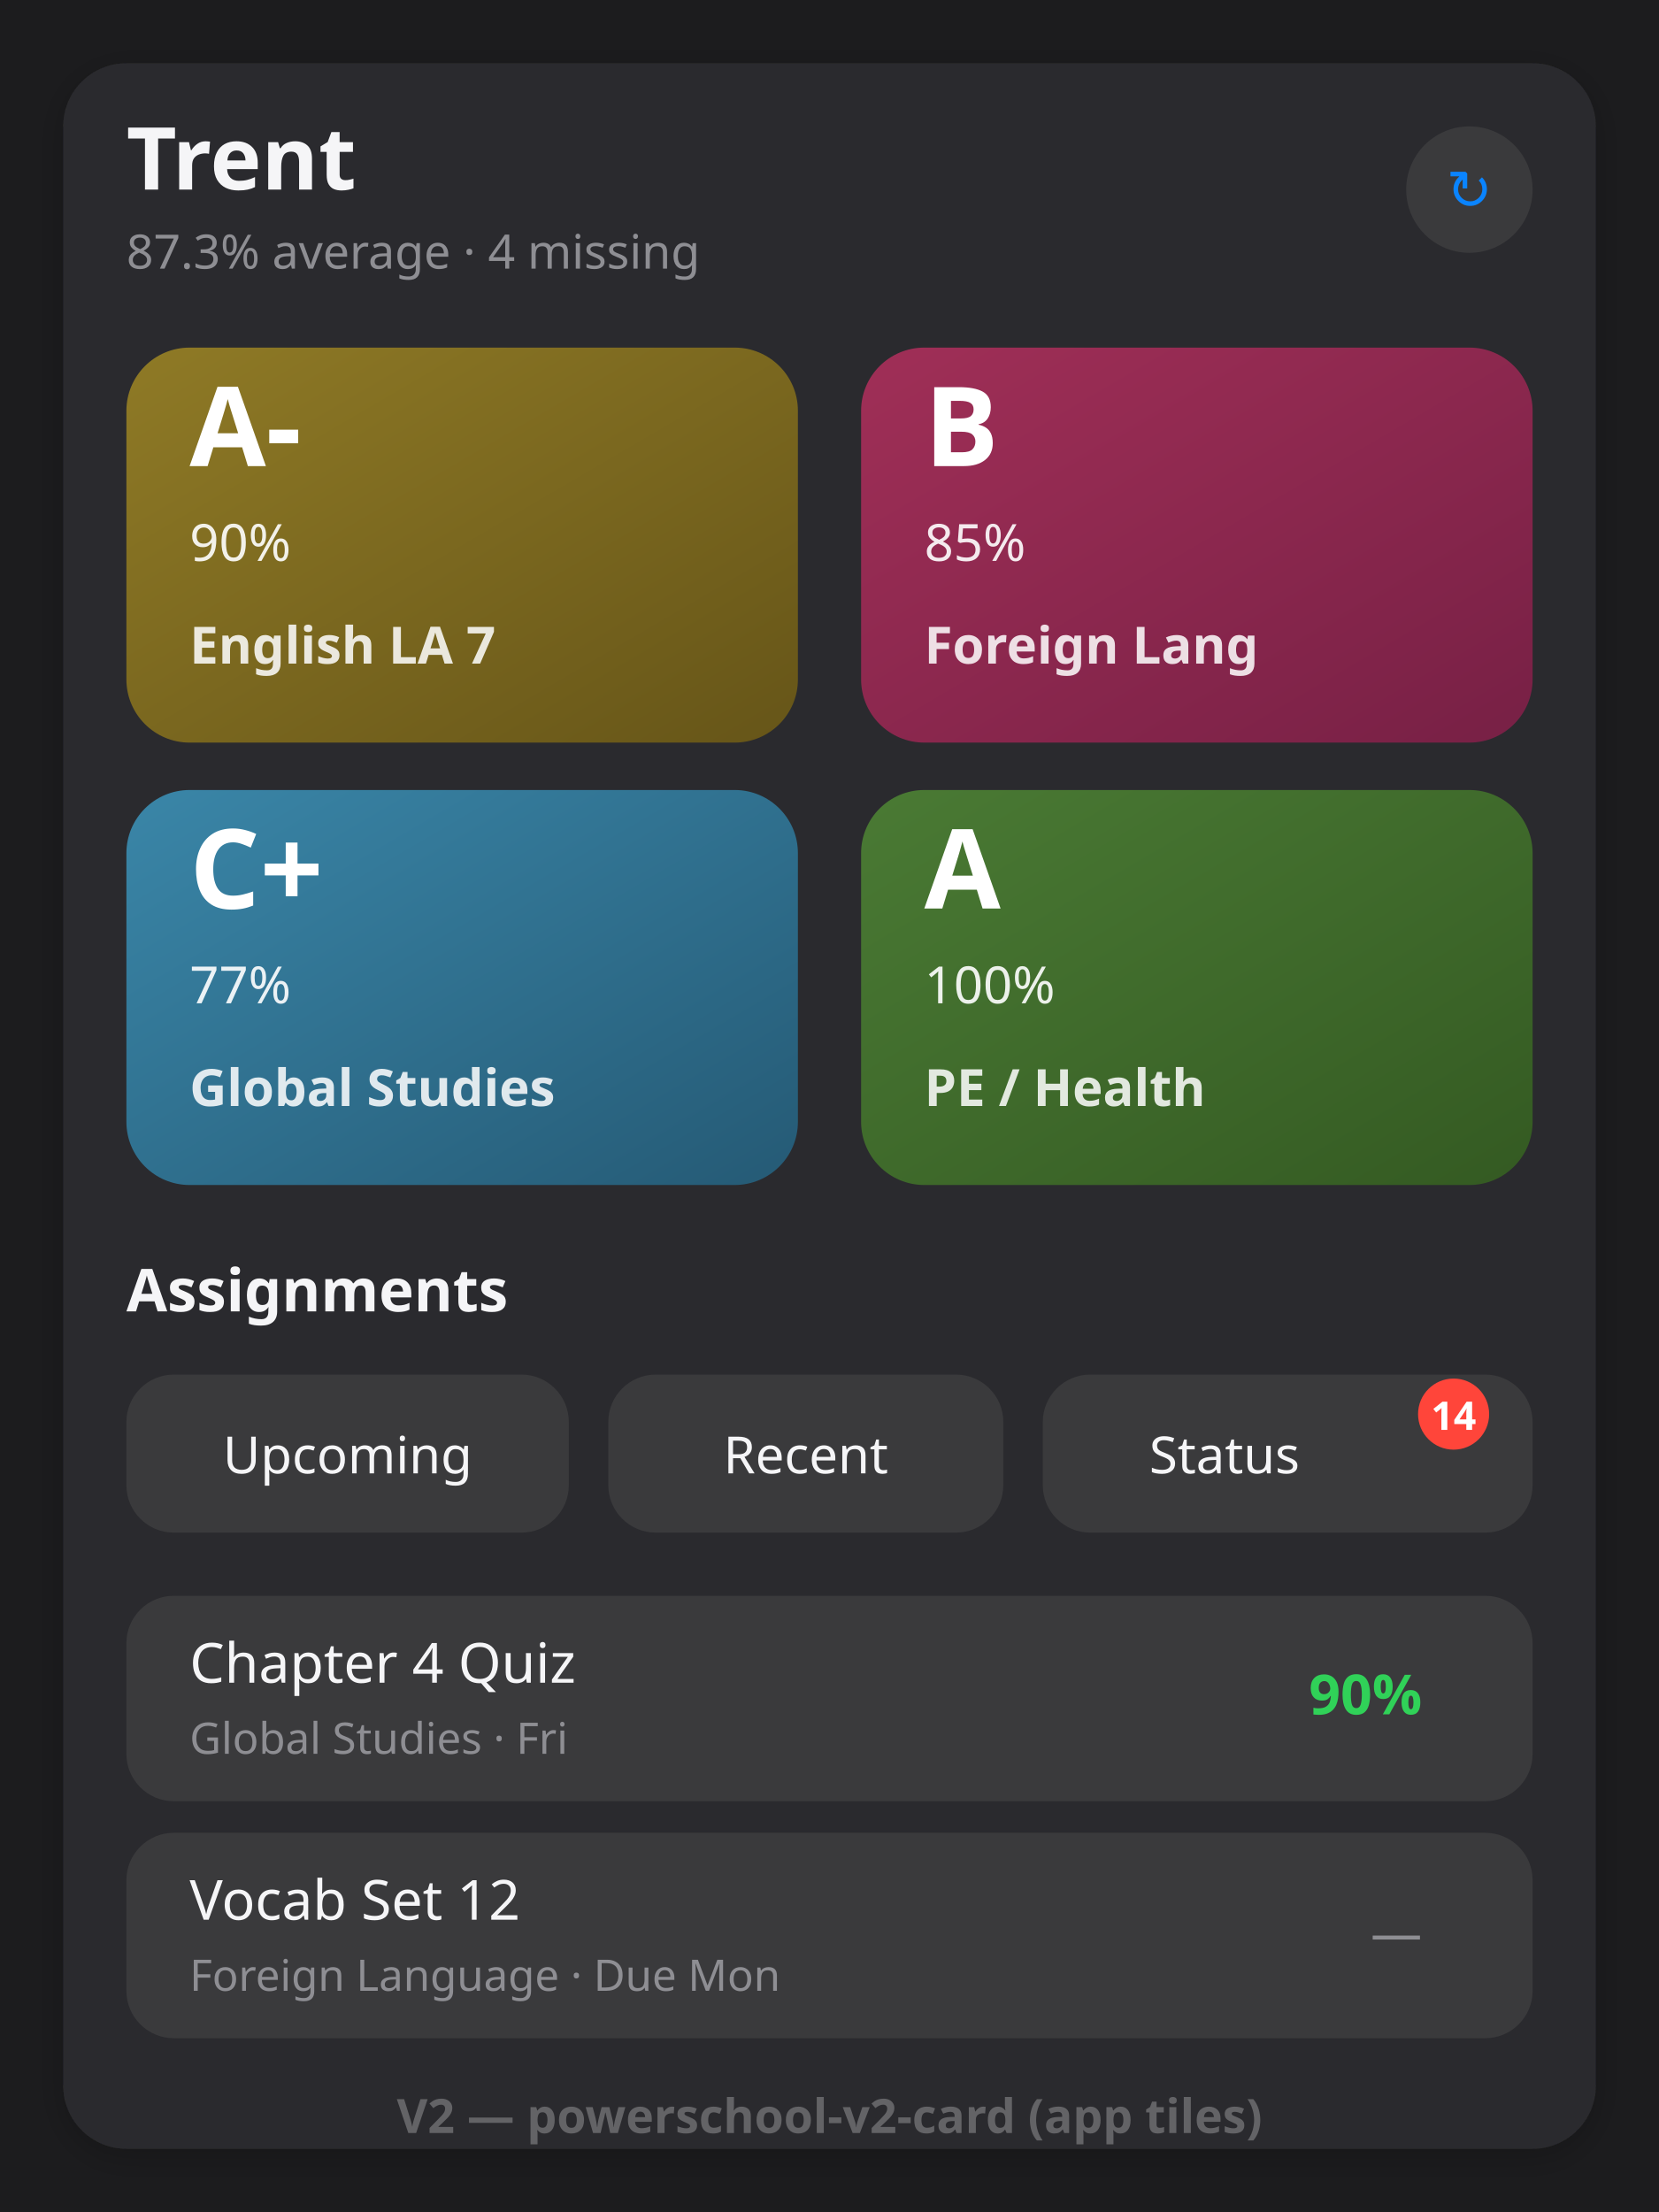
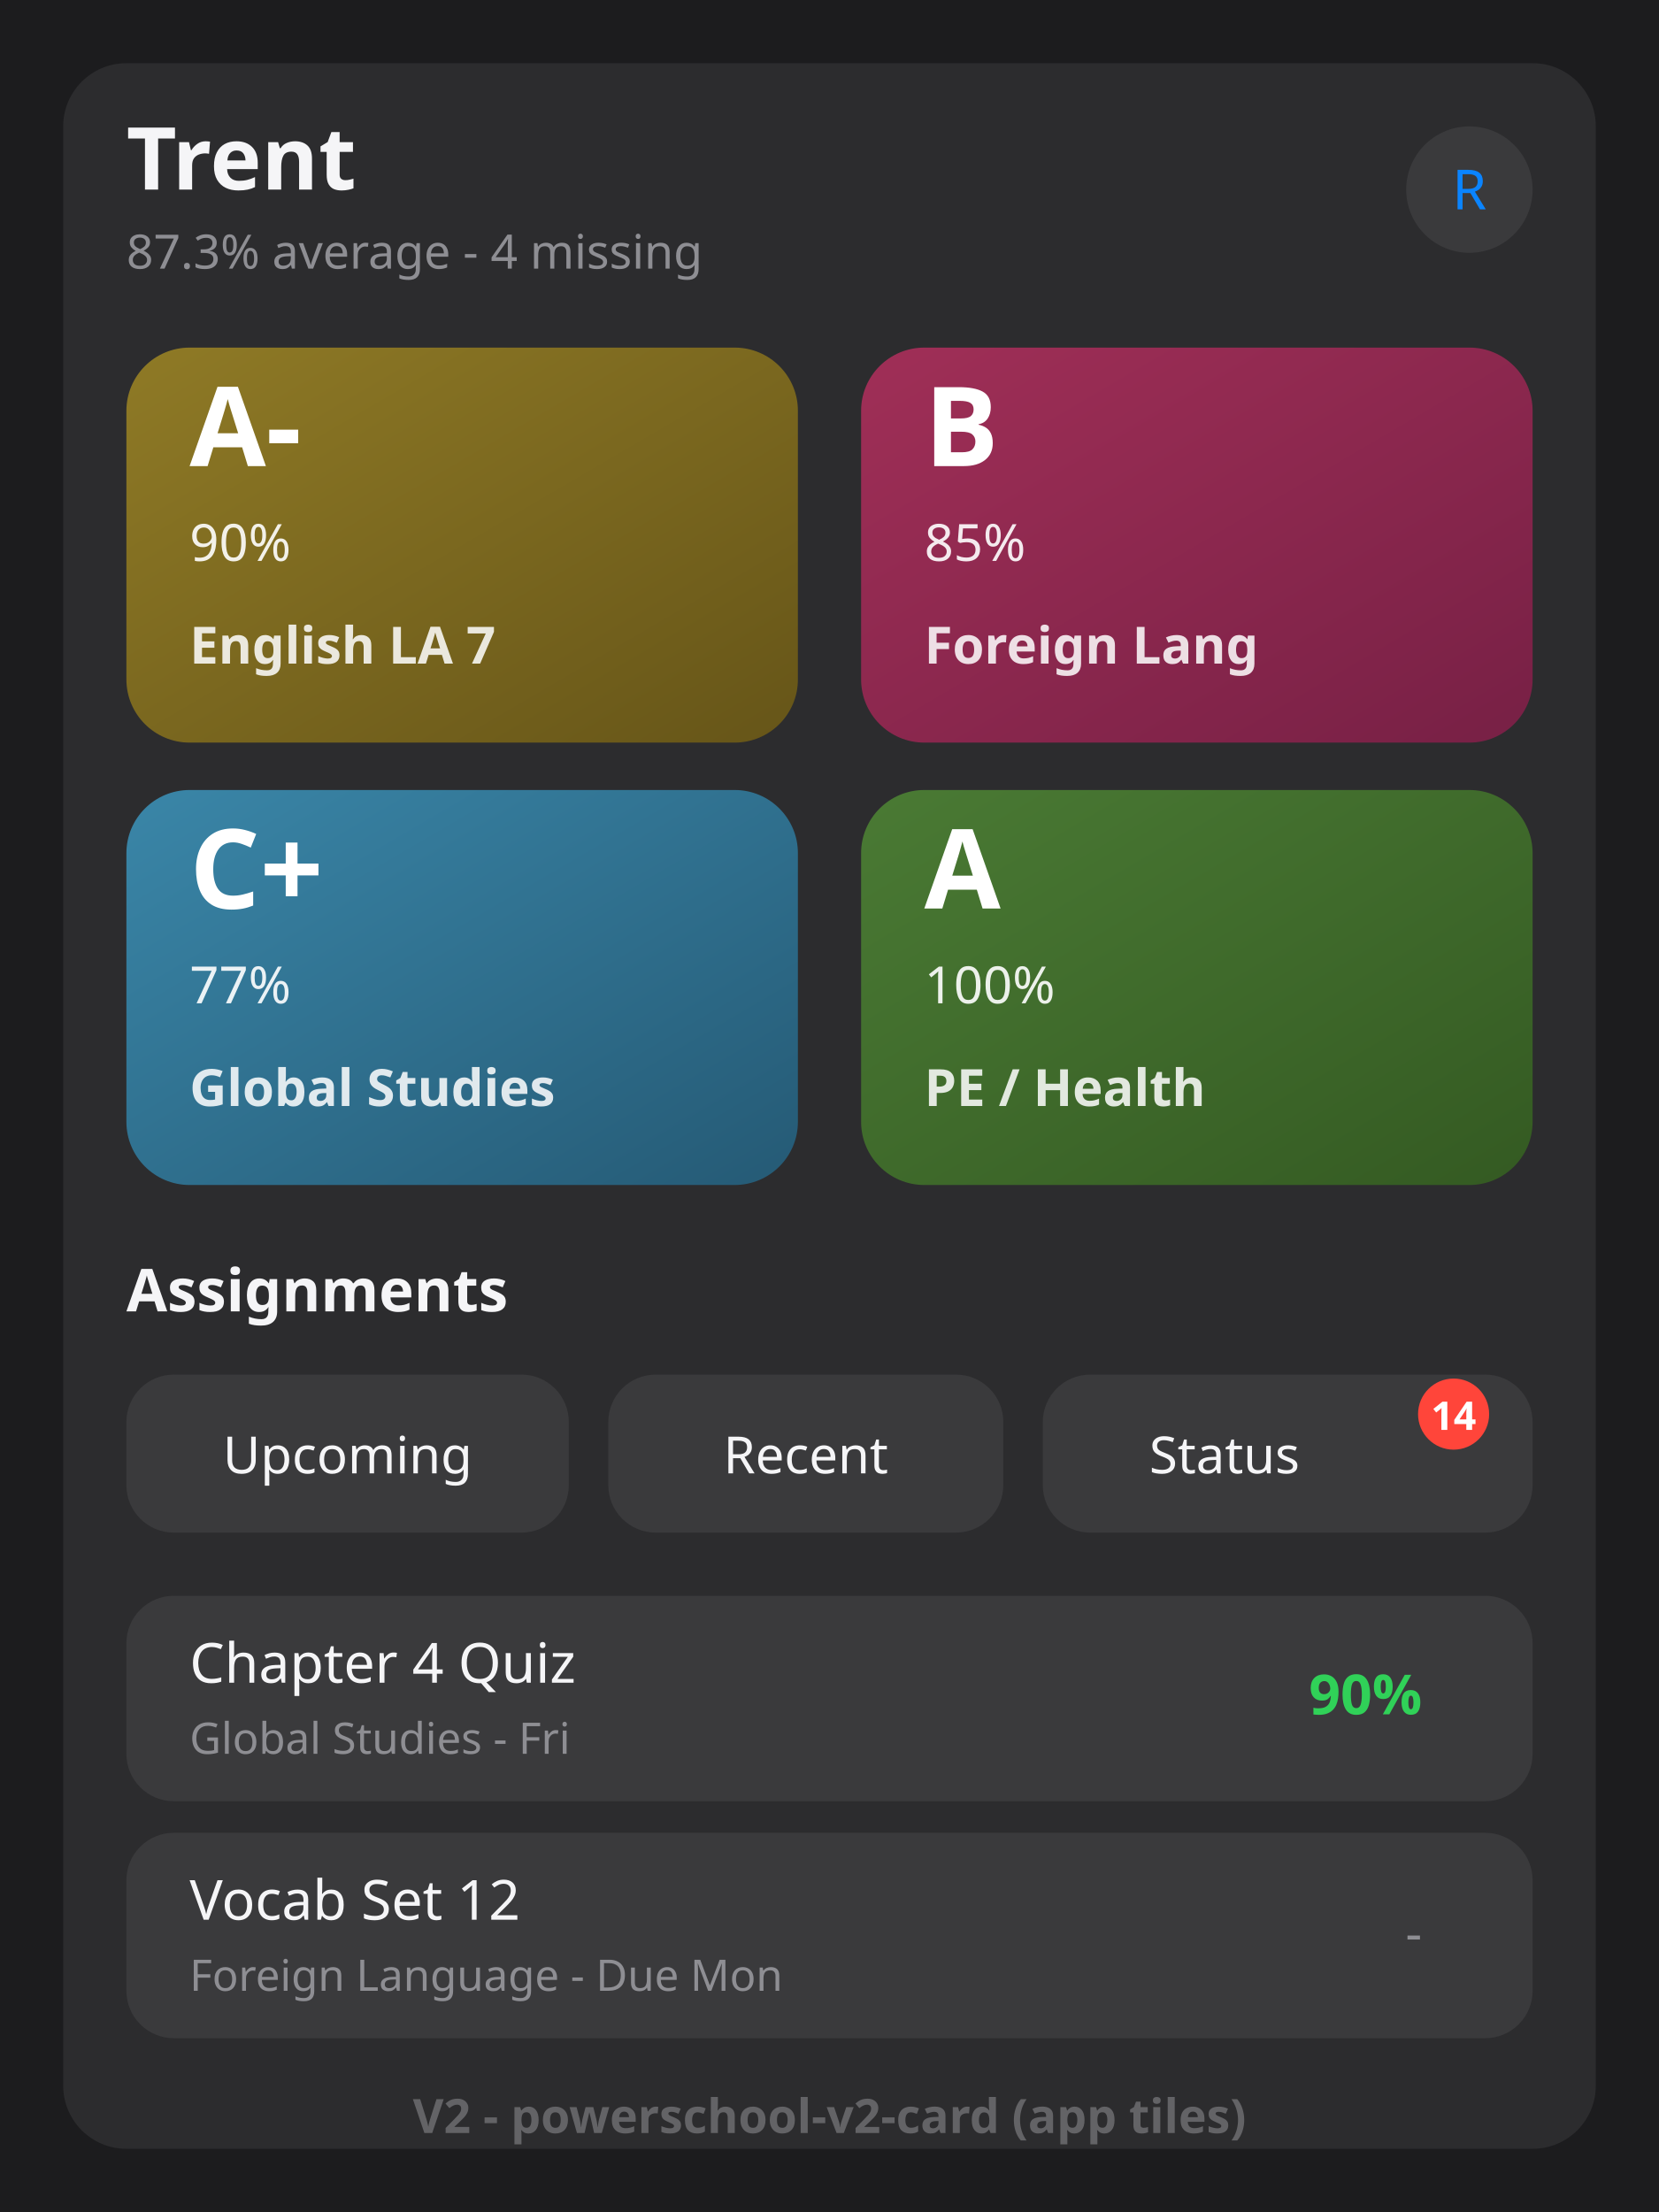
<svg xmlns="http://www.w3.org/2000/svg" width="420" height="560" viewBox="0 0 420 560">
  <defs>
    <linearGradient id="v2g1" x1="0" y1="0" x2="1" y2="1">
      <stop offset="0%" stop-color="#8f7a26" />
      <stop offset="100%" stop-color="#665518" />
    </linearGradient>
    <linearGradient id="v2g2" x1="0" y1="0" x2="1" y2="1">
      <stop offset="0%" stop-color="#a02f57" />
      <stop offset="100%" stop-color="#772045" />
    </linearGradient>
    <linearGradient id="v2g3" x1="0" y1="0" x2="1" y2="1">
      <stop offset="0%" stop-color="#3a86a8" />
      <stop offset="100%" stop-color="#255a75" />
    </linearGradient>
    <linearGradient id="v2g4" x1="0" y1="0" x2="1" y2="1">
      <stop offset="0%" stop-color="#4a7a34" />
      <stop offset="100%" stop-color="#345a22" />
    </linearGradient>
-     <filter id="v2s">
-       <feDropShadow dx="0" dy="2" stdDeviation="4" flood-opacity=".2" />
-     </filter>
  </defs>
  <rect width="420" height="560" fill="#1c1c1e" />
-   <rect x="16" y="16" width="388" height="528" rx="16" fill="#2c2c2e" filter="url(#v2s)" />
-   <text x="32" y="48" fill="#f5f5f7" font-family="system-ui" font-size="22" font-weight="700">Trent</text>
-   <text x="32" y="68" fill="#8e8e93" font-family="system-ui" font-size="12">87.3% average · 4 missing</text>
+   <rect x="16" y="16" width="388" height="528" rx="16" fill="#2c2c2e" />
+   <text x="32" y="48" fill="#f5f5f7" font-family="system-ui,sans-serif" font-size="22" font-weight="700">Trent</text>
+   <text x="32" y="68" fill="#8e8e93" font-family="system-ui,sans-serif" font-size="12">87.3% average - 4 missing</text>
  <circle cx="372" cy="48" r="16" fill="#3a3a3c" />
-   <text x="372" y="53" text-anchor="middle" fill="#0a84ff" font-family="system-ui" font-size="14">↻</text>
-   <g font-family="system-ui">
-     <rect x="32" y="88" width="170" height="100" rx="16" fill="url(#v2g1)" />
-     <text x="48" y="118" fill="#fff" font-size="28" font-weight="700">A-</text>
-     <text x="48" y="142" fill="rgba(255,255,255,.9)" font-size="13">90%</text>
-     <text x="48" y="168" fill="rgba(255,255,255,.85)" font-size="13" font-weight="600">English LA 7</text>
-     <rect x="218" y="88" width="170" height="100" rx="16" fill="url(#v2g2)" />
-     <text x="234" y="118" fill="#fff" font-size="28" font-weight="700">B</text>
-     <text x="234" y="142" fill="rgba(255,255,255,.9)" font-size="13">85%</text>
-     <text x="234" y="168" fill="rgba(255,255,255,.85)" font-size="13" font-weight="600">Foreign Lang</text>
-     <rect x="32" y="200" width="170" height="100" rx="16" fill="url(#v2g3)" />
-     <text x="48" y="230" fill="#fff" font-size="28" font-weight="700">C+</text>
-     <text x="48" y="254" fill="rgba(255,255,255,.9)" font-size="13">77%</text>
-     <text x="48" y="280" fill="rgba(255,255,255,.85)" font-size="13" font-weight="600">Global Studies</text>
-     <rect x="218" y="200" width="170" height="100" rx="16" fill="url(#v2g4)" />
-     <text x="234" y="230" fill="#fff" font-size="28" font-weight="700">A</text>
-     <text x="234" y="254" fill="rgba(255,255,255,.9)" font-size="13">100%</text>
-     <text x="234" y="280" fill="rgba(255,255,255,.85)" font-size="13" font-weight="600">PE / Health</text>
-   </g>
-   <text x="32" y="332" fill="#f5f5f7" font-family="system-ui" font-size="15" font-weight="600">Assignments</text>
+   <text x="372" y="53" text-anchor="middle" fill="#0a84ff" font-family="system-ui,sans-serif" font-size="14">R</text>
+   <rect x="32" y="88" width="170" height="100" rx="16" fill="url(#v2g1)" />
+   <text x="48" y="118" fill="#fff" font-family="system-ui,sans-serif" font-size="28" font-weight="700">A-</text>
+   <text x="48" y="142" fill="#ffffff" font-family="system-ui,sans-serif" font-size="13" opacity="0.9">90%</text>
+   <text x="48" y="168" fill="#ffffff" font-family="system-ui,sans-serif" font-size="13" font-weight="600" opacity="0.85">English LA 7</text>
+   <rect x="218" y="88" width="170" height="100" rx="16" fill="url(#v2g2)" />
+   <text x="234" y="118" fill="#fff" font-family="system-ui,sans-serif" font-size="28" font-weight="700">B</text>
+   <text x="234" y="142" fill="#ffffff" font-family="system-ui,sans-serif" font-size="13" opacity="0.9">85%</text>
+   <text x="234" y="168" fill="#ffffff" font-family="system-ui,sans-serif" font-size="13" font-weight="600" opacity="0.85">Foreign Lang</text>
+   <rect x="32" y="200" width="170" height="100" rx="16" fill="url(#v2g3)" />
+   <text x="48" y="230" fill="#fff" font-family="system-ui,sans-serif" font-size="28" font-weight="700">C+</text>
+   <text x="48" y="254" fill="#ffffff" font-family="system-ui,sans-serif" font-size="13" opacity="0.9">77%</text>
+   <text x="48" y="280" fill="#ffffff" font-family="system-ui,sans-serif" font-size="13" font-weight="600" opacity="0.85">Global Studies</text>
+   <rect x="218" y="200" width="170" height="100" rx="16" fill="url(#v2g4)" />
+   <text x="234" y="230" fill="#fff" font-family="system-ui,sans-serif" font-size="28" font-weight="700">A</text>
+   <text x="234" y="254" fill="#ffffff" font-family="system-ui,sans-serif" font-size="13" opacity="0.9">100%</text>
+   <text x="234" y="280" fill="#ffffff" font-family="system-ui,sans-serif" font-size="13" font-weight="600" opacity="0.85">PE / Health</text>
+   <text x="32" y="332" fill="#f5f5f7" font-family="system-ui,sans-serif" font-size="15" font-weight="600">Assignments</text>
  <rect x="32" y="348" width="112" height="40" rx="12" fill="#3a3a3c" />
-   <text x="88" y="373" text-anchor="middle" fill="#f5f5f7" font-family="system-ui" font-size="13">Upcoming</text>
+   <text x="88" y="373" text-anchor="middle" fill="#f5f5f7" font-family="system-ui,sans-serif" font-size="13">Upcoming</text>
  <rect x="154" y="348" width="100" height="40" rx="12" fill="#3a3a3c" />
-   <text x="204" y="373" text-anchor="middle" fill="#f5f5f7" font-family="system-ui" font-size="13">Recent</text>
+   <text x="204" y="373" text-anchor="middle" fill="#f5f5f7" font-family="system-ui,sans-serif" font-size="13">Recent</text>
  <rect x="264" y="348" width="124" height="40" rx="12" fill="#3a3a3c" />
-   <text x="310" y="373" text-anchor="middle" fill="#f5f5f7" font-family="system-ui" font-size="13">Status</text>
+   <text x="310" y="373" text-anchor="middle" fill="#f5f5f7" font-family="system-ui,sans-serif" font-size="13">Status</text>
  <circle cx="368" cy="358" r="9" fill="#ff453a" />
-   <text x="368" y="362" text-anchor="middle" fill="#fff" font-family="system-ui" font-size="10" font-weight="700">14</text>
+   <text x="368" y="362" text-anchor="middle" fill="#fff" font-family="system-ui,sans-serif" font-size="10" font-weight="700">14</text>
  <rect x="32" y="404" width="356" height="52" rx="12" fill="#3a3a3c" />
-   <text x="48" y="426" fill="#f5f5f7" font-family="system-ui" font-size="14" font-weight="500">Chapter 4 Quiz</text>
-   <text x="48" y="444" fill="#8e8e93" font-family="system-ui" font-size="11">Global Studies · Fri</text>
-   <text x="360" y="434" text-anchor="end" fill="#30d158" font-family="system-ui" font-size="14" font-weight="600">90%</text>
+   <text x="48" y="426" fill="#f5f5f7" font-family="system-ui,sans-serif" font-size="14" font-weight="500">Chapter 4 Quiz</text>
+   <text x="48" y="444" fill="#8e8e93" font-family="system-ui,sans-serif" font-size="11">Global Studies - Fri</text>
+   <text x="360" y="434" text-anchor="end" fill="#30d158" font-family="system-ui,sans-serif" font-size="14" font-weight="600">90%</text>
  <rect x="32" y="464" width="356" height="52" rx="12" fill="#3a3a3c" />
-   <text x="48" y="486" fill="#f5f5f7" font-family="system-ui" font-size="14" font-weight="500">Vocab Set 12</text>
-   <text x="48" y="504" fill="#8e8e93" font-family="system-ui" font-size="11">Foreign Language · Due Mon</text>
-   <text x="360" y="494" text-anchor="end" fill="#8e8e93" font-family="system-ui" font-size="13">—</text>
-   <text x="210" y="540" text-anchor="middle" fill="#636366" font-family="system-ui" font-size="12" font-weight="600">V2 — powerschool-v2-card (app tiles)</text>
+   <text x="48" y="486" fill="#f5f5f7" font-family="system-ui,sans-serif" font-size="14" font-weight="500">Vocab Set 12</text>
+   <text x="48" y="504" fill="#8e8e93" font-family="system-ui,sans-serif" font-size="11">Foreign Language - Due Mon</text>
+   <text x="360" y="494" text-anchor="end" fill="#8e8e93" font-family="system-ui,sans-serif" font-size="13">-</text>
+   <text x="210" y="540" text-anchor="middle" fill="#636366" font-family="system-ui,sans-serif" font-size="12" font-weight="600">V2 - powerschool-v2-card (app tiles)</text>
</svg>
